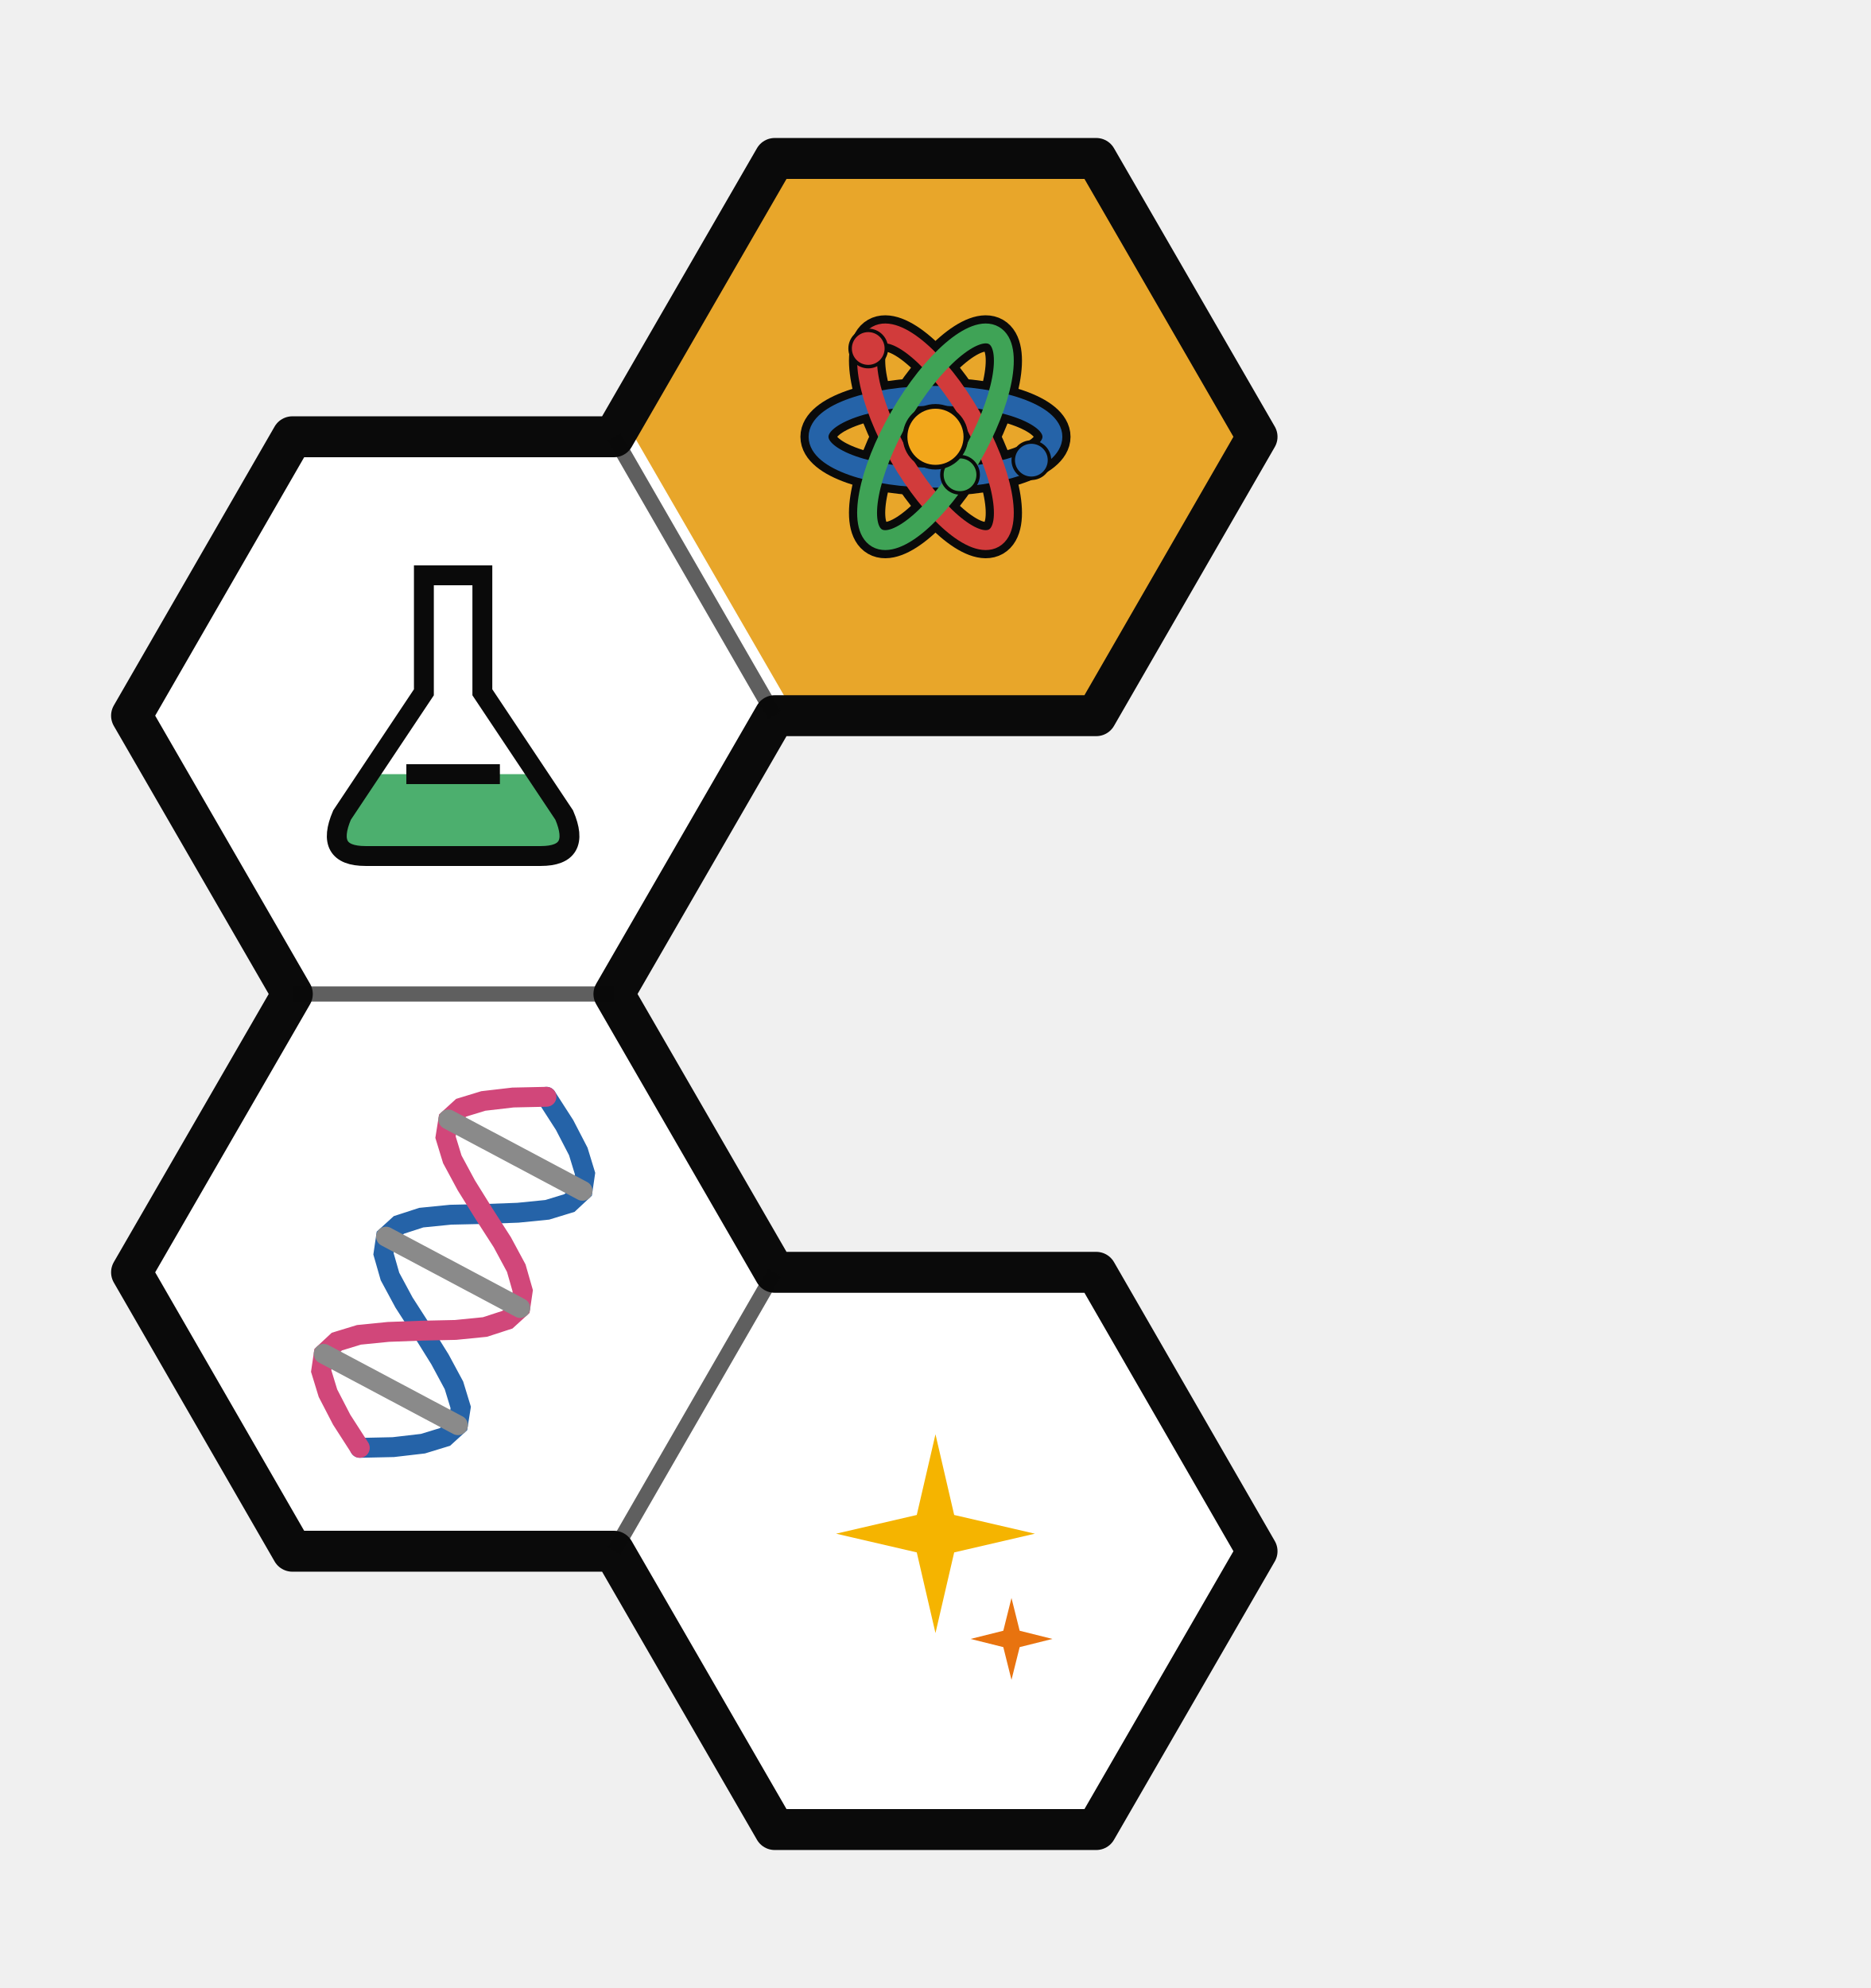
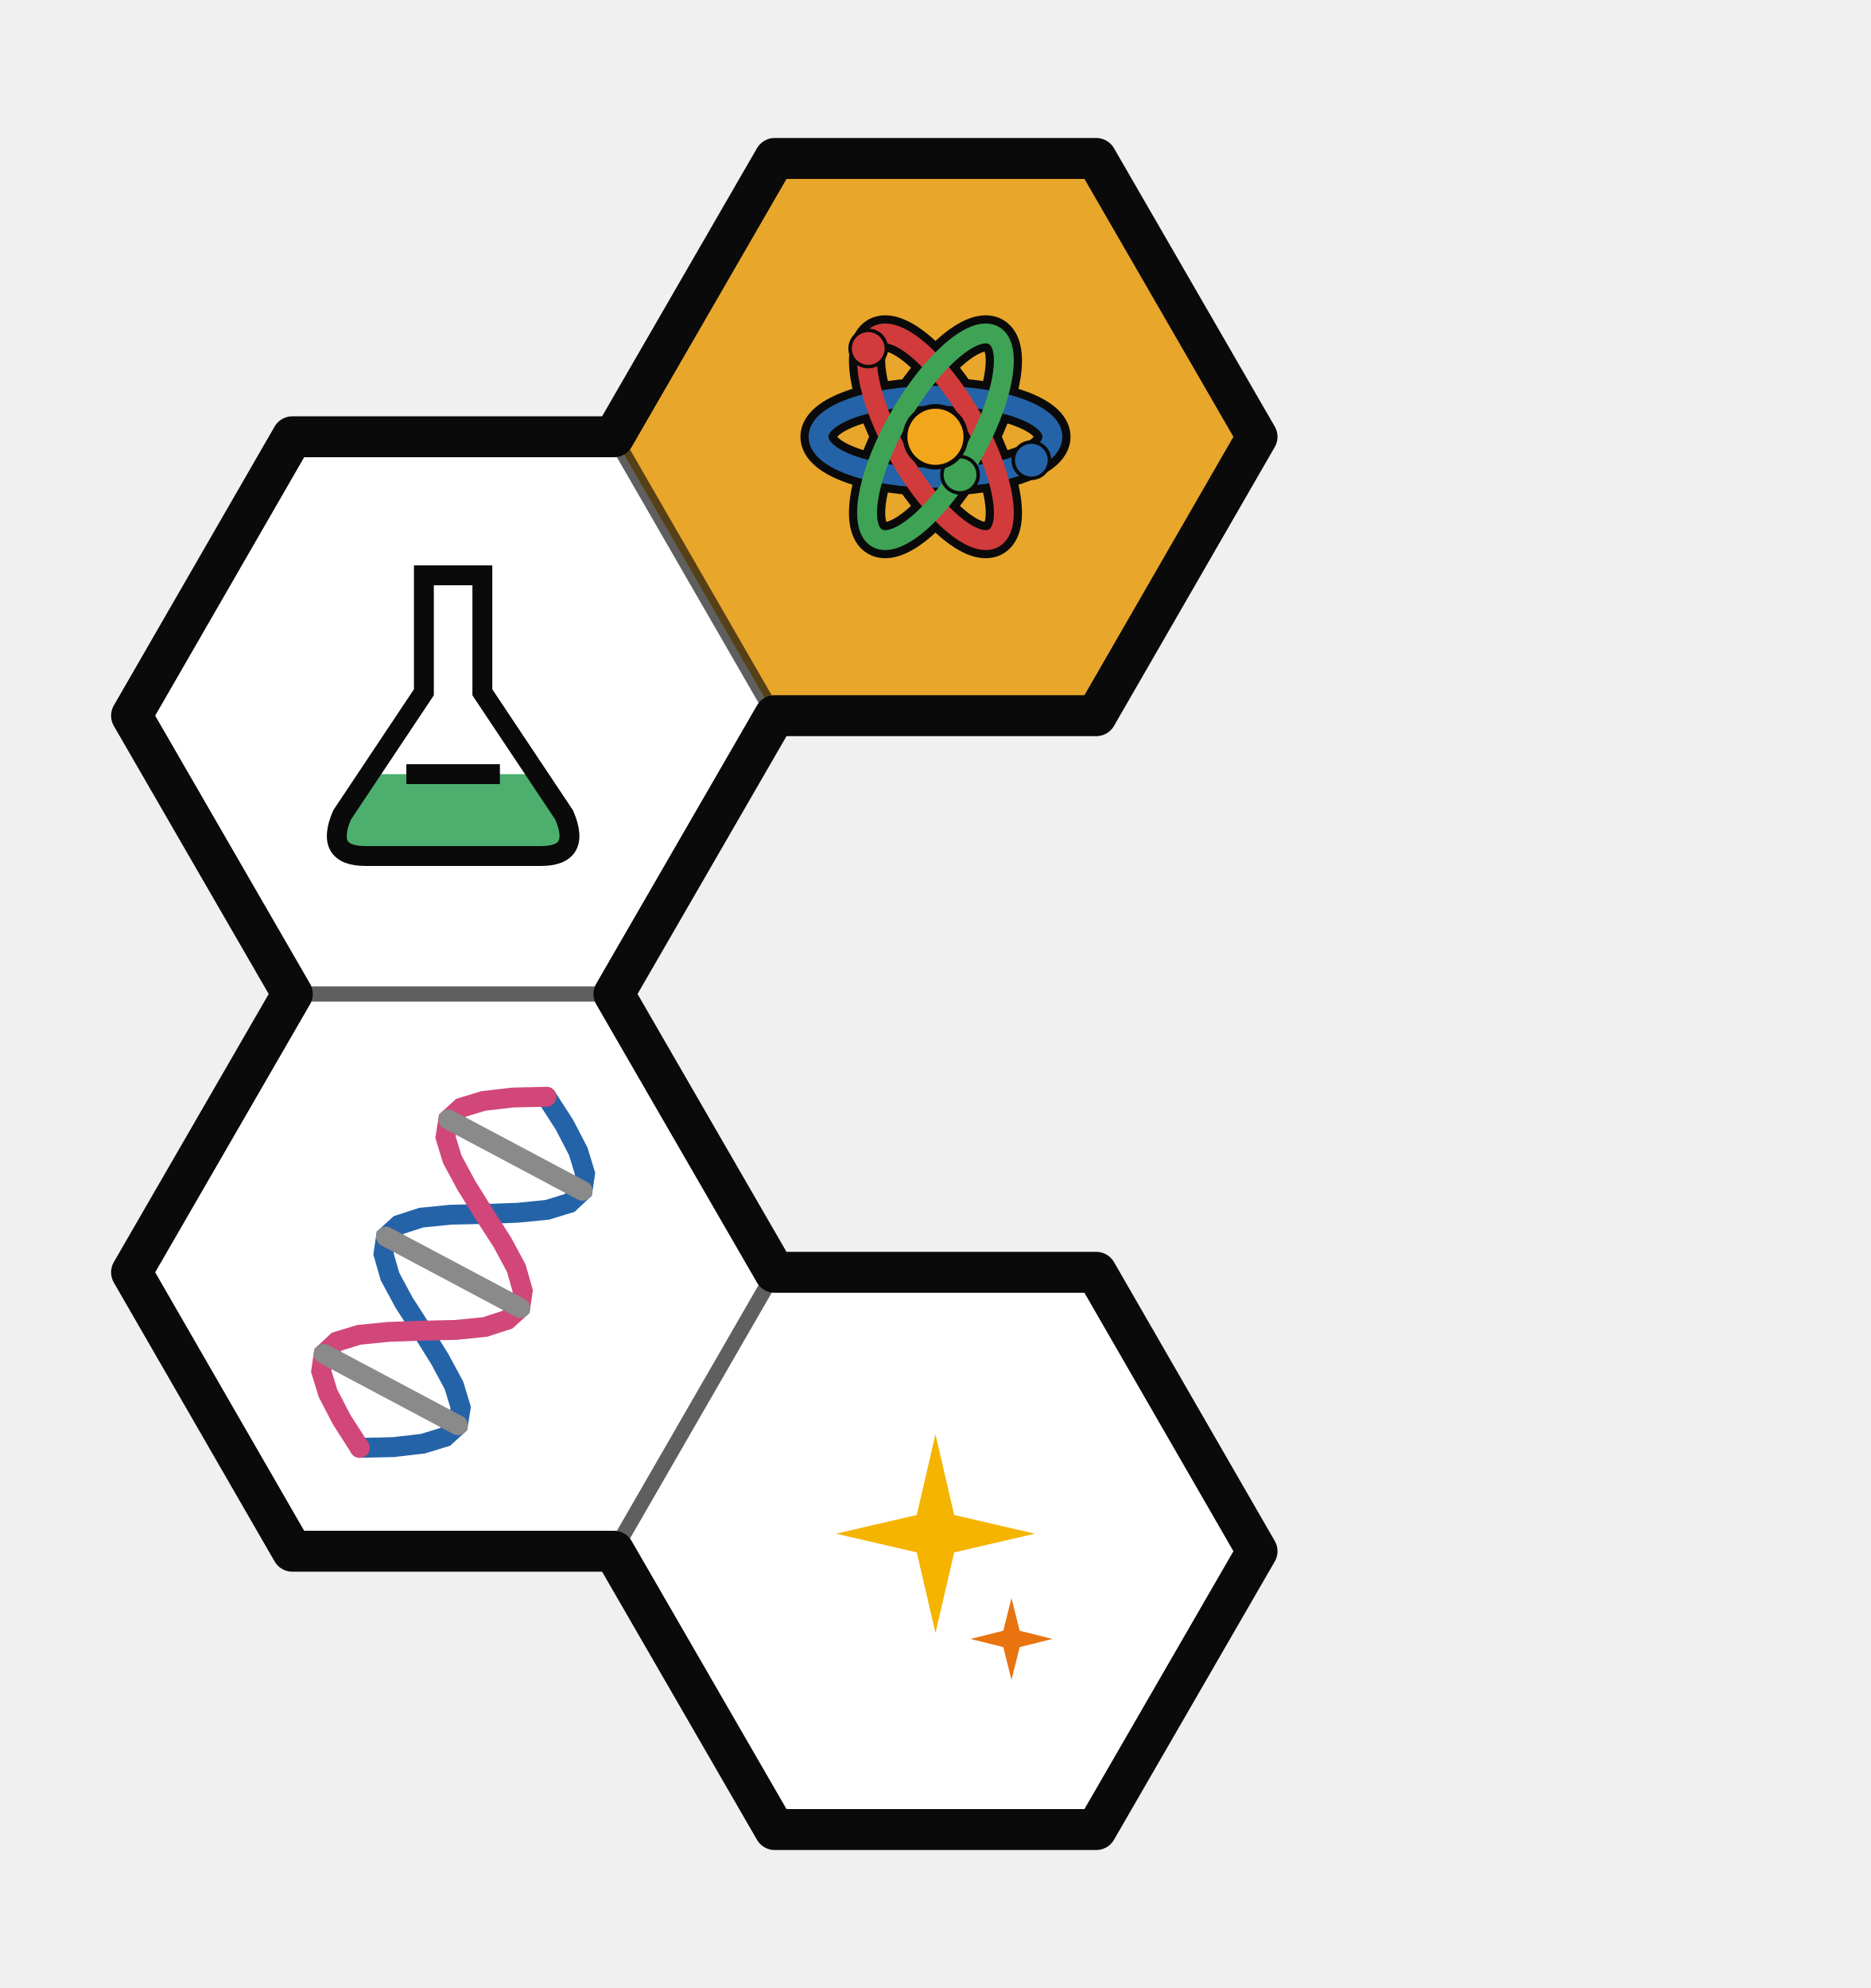
<svg xmlns="http://www.w3.org/2000/svg" viewBox="-160 -170 320 340">
  <path d="M 55.0,95.3 L 27.5,142.9 L -27.5,142.9 L -55.0,95.3 L -110.0,95.3 L -137.5,47.6 L -110.0,0.0 L -137.5,-47.6 L -110.0,-95.3 L -55.0,-95.3 L -27.5,-142.9 L 27.5,-142.9 L 55.0,-95.3 L 27.5,-47.6 L -27.5,-47.6 L -55.0,-0.0 L -27.5,47.6 L 27.5,47.6 Z" fill="#ffffff" />
-   <path d="M 51.5,-95.3 L 25.8,-50.7 L -25.7,-50.7 L -51.5,-95.3 L -25.8,-139.9 L 25.8,-139.9 Z" fill="#E8A62A" />
+   <path d="M 55.0,-95.3 L 27.5,-47.7 L -27.5,-47.7 L -55.0,-95.3 L -27.5,-142.9 L 27.5,-142.9 Z" fill="#E8A62A" />
  <path d="M 55.0,95.3 L 27.5,142.9 L -27.5,142.9 L -55.0,95.3 L -110.0,95.3 L -137.5,47.6 L -110.0,0.0 L -137.5,-47.6 L -110.0,-95.3 L -55.0,-95.3 L -27.5,-142.9 L 27.5,-142.9 L 55.0,-95.3 L 27.5,-47.6 L -27.5,-47.6 L -55.0,-0.0 L -27.5,47.6 L 27.5,47.6 Z" fill="none" stroke="#0a0a0a" stroke-width="7" stroke-linejoin="round" />
  <g stroke="#0a0a0a" stroke-width="2.6" stroke-opacity="0.65">
    <line x1="-55.0" y1="95.3" x2="-27.5" y2="47.6" />
    <line x1="-110.0" y1="0.0" x2="-55.0" y2="-0.0" />
    <line x1="-55.0" y1="-95.3" x2="-27.5" y2="-47.6" />
  </g>
  <g transform="translate(0,-95.3)" fill="none">
    <g stroke="#0a0a0a" stroke-width="6.2" fill="none">
      <ellipse cx="0" cy="0" rx="20" ry="7" />
      <ellipse cx="0" cy="0" rx="20" ry="7" transform="rotate(60)" />
      <ellipse cx="0" cy="0" rx="20" ry="7" transform="rotate(120)" />
    </g>
    <ellipse cx="0" cy="0" rx="20" ry="7" stroke="#2563a8" stroke-width="3.4" />
    <ellipse cx="0" cy="0" rx="20" ry="7" stroke="#d13b3b" stroke-width="3.4" transform="rotate(60)" />
    <ellipse cx="0" cy="0" rx="20" ry="7" stroke="#3fa356" stroke-width="3.4" transform="rotate(120)" />
    <circle cx="16.4" cy="4.0" r="2.8" fill="#2563a8" stroke="#0a0a0a" stroke-width="1.2" paint-order="stroke" />
    <circle cx="-11.5" cy="-15.1" r="2.8" fill="#d13b3b" stroke="#0a0a0a" stroke-width="1.2" paint-order="stroke" />
    <circle cx="4.2" cy="6.5" r="2.8" fill="#3fa356" stroke="#0a0a0a" stroke-width="1.2" paint-order="stroke" />
    <circle cx="0" cy="0" r="4.8" fill="#f2a71b" stroke="#0a0a0a" stroke-width="1.6" paint-order="stroke" />
  </g>
  <g transform="translate(-82.5,-47.6)">
    <path d="M -14.33,10 L 14.33,10 L 19,17 Q 22,24 15,24 L -15,24 Q -22,24 -19,17 L -14.33,10 Z" fill="#4caf6e" />
    <g stroke="#0a0a0a" stroke-width="3.4" fill="none">
      <path d="M -5,-24 L 5,-24 L 5,-4 L 19,17 Q 22,24 15,24 L -15,24 Q -22,24 -19,17 L -5,-4 Z" />
      <path d="M -8,10 L 8,10" />
    </g>
  </g>
  <g transform="translate(-82.5,47.6) rotate(28)" fill="none" stroke-linecap="round">
    <path stroke="#2563a8" stroke-width="3.4" d="M 0.0,-34.0 L 5.0,-31.2 L 9.2,-28.3 L 12.0,-25.5 L 13.0,-22.7 L 12.0,-19.8 L 9.2,-17.0 L 5.0,-14.2 L 0.0,-11.3 L -5.0,-8.5 L -9.2,-5.7 L -12.0,-2.8 L -13.0,0.0 L -12.0,2.8 L -9.2,5.7 L -5.0,8.5 L 0.0,11.3 L 5.0,14.2 L 9.2,17.0 L 12.0,19.8 L 13.0,22.7 L 12.0,25.5 L 9.2,28.3 L 5.0,31.2 L 0.0,34.0" />
    <path stroke="#d1477a" stroke-width="3.4" d="M 0.0,-34.0 L -5.0,-31.2 L -9.2,-28.3 L -12.0,-25.5 L -13.0,-22.7 L -12.0,-19.8 L -9.2,-17.0 L -5.0,-14.2 L 0.0,-11.3 L 5.0,-8.5 L 9.2,-5.7 L 12.0,-2.8 L 13.0,0.0 L 12.0,2.8 L 9.2,5.7 L 5.0,8.5 L 0.0,11.3 L -5.0,14.2 L -9.2,17.0 L -12.0,19.8 L -13.0,22.7 L -12.0,25.5 L -9.2,28.3 L -5.0,31.2 L 0.0,34.0" />
    <path stroke="#8a8a8a" stroke-width="3.4" d="M 13.0,-22.7 L -13.0,-22.7 M -13.0,0.0 L 13.0,0.0 M 13.0,22.7 L -13.0,22.7" />
  </g>
  <g transform="translate(0,95.3)">
    <path fill="#f5b400" d="M 17.0,-3.0 L 3.2,0.2 L 0.0,14.0 L -3.2,0.2 L -17.0,-3.0 L -3.2,-6.2 L -0.0,-20.0 L 3.2,-6.2 Z" />
    <path fill="#e8730f" d="M 20.0,15.0 L 14.4,16.4 L 13.0,22.0 L 11.6,16.4 L 6.0,15.0 L 11.6,13.6 L 13.0,8.0 L 14.4,13.6 Z" />
  </g>
</svg>
